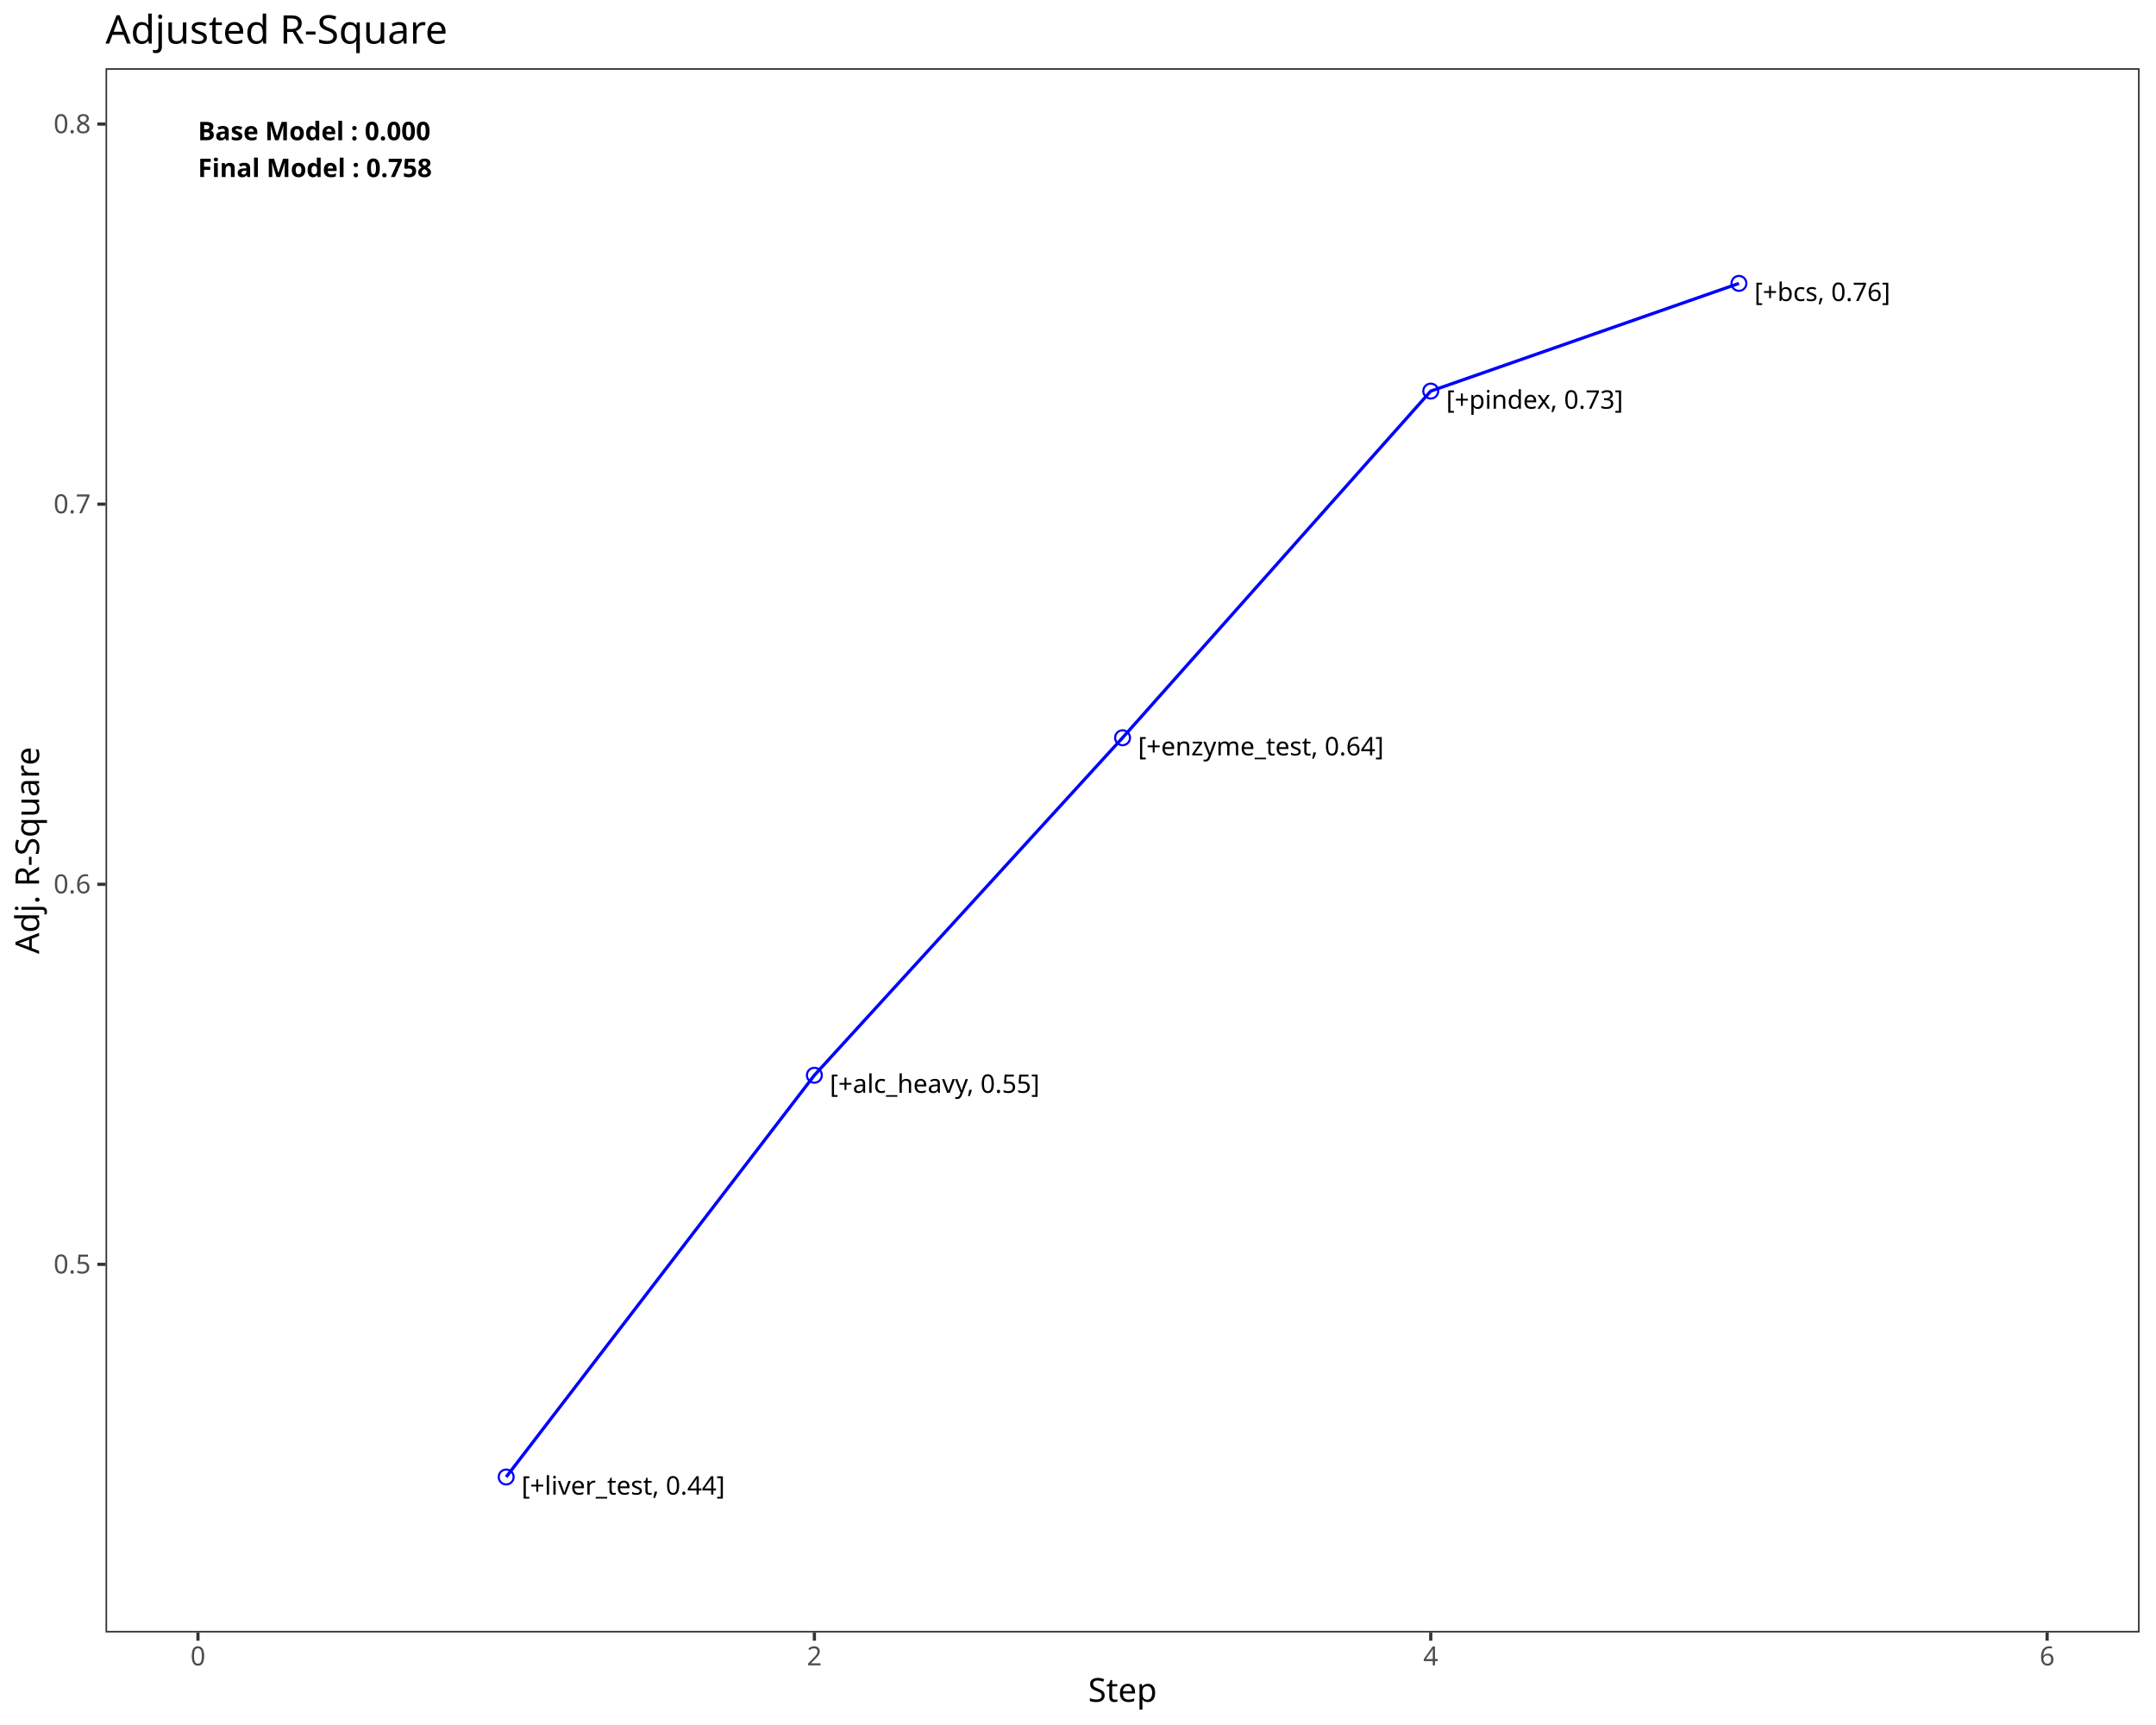
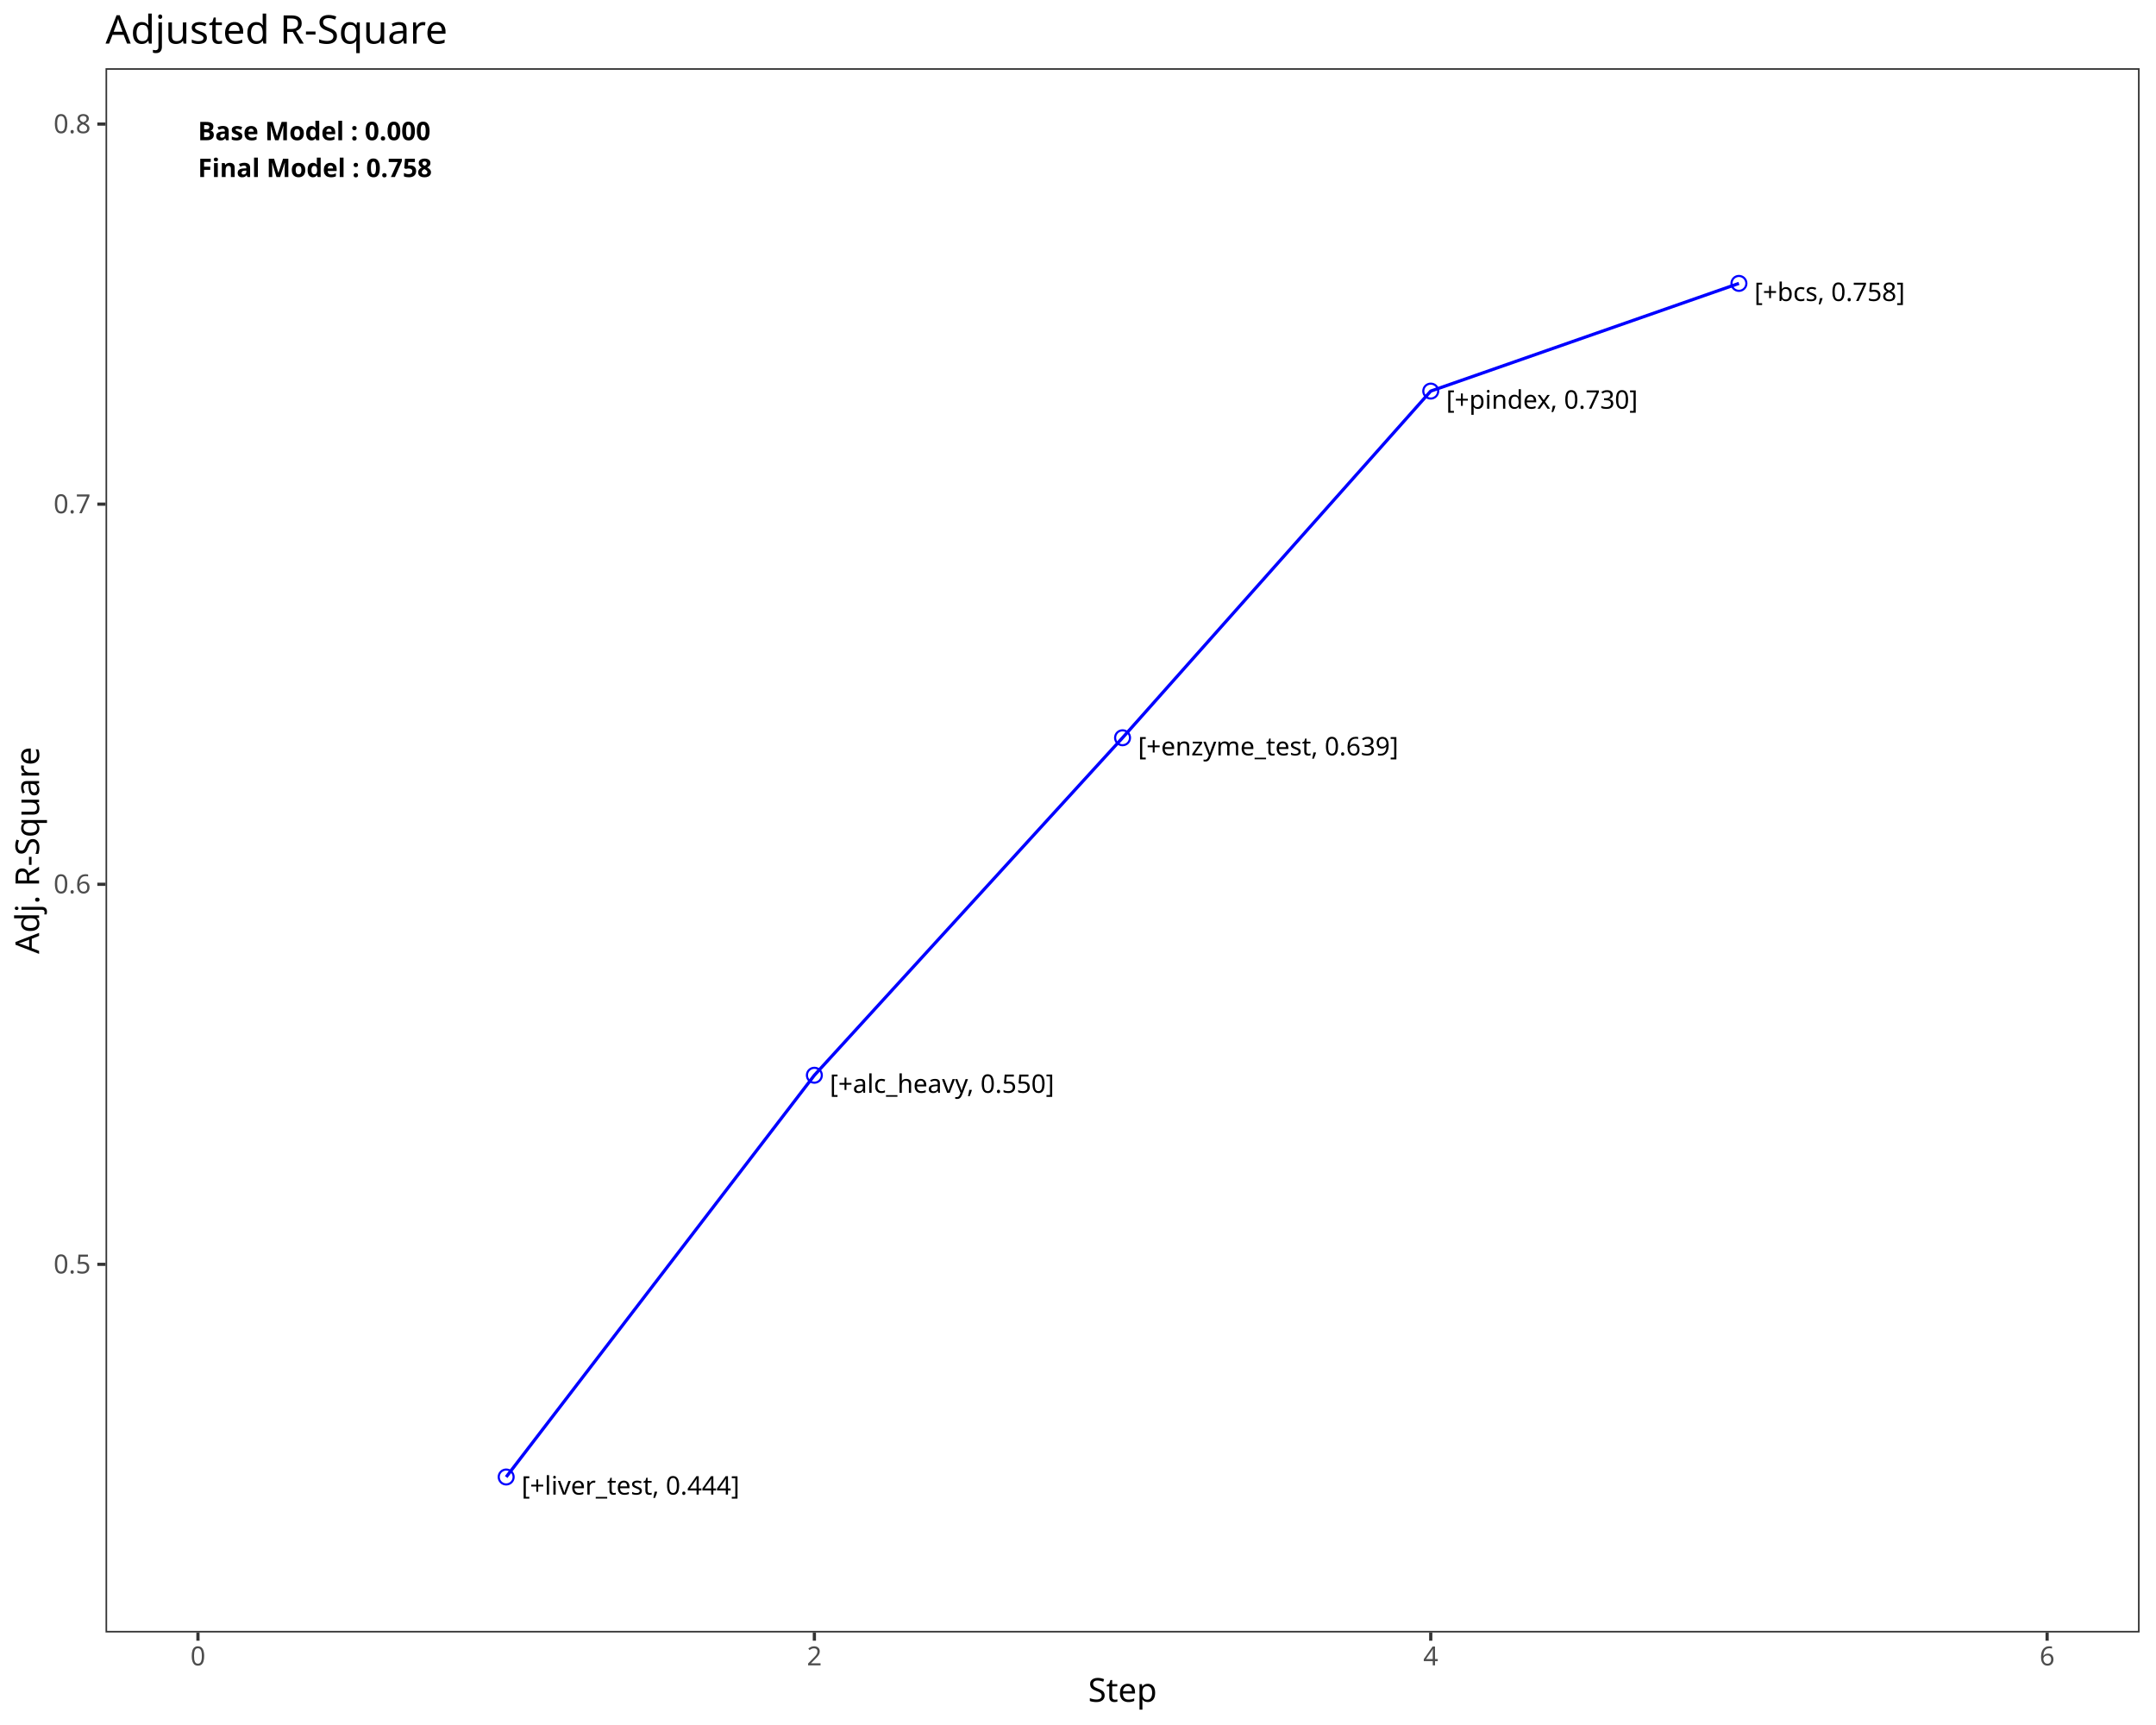
<svg xmlns="http://www.w3.org/2000/svg" class="svglite" data-engine-version="2.0" width="720.00pt" height="576.00pt" viewBox="0 0 720.00 576.00">
  <defs>
    <style type="text/css">
    .svglite line, .svglite polyline, .svglite polygon, .svglite path, .svglite rect, .svglite circle {
      fill: none;
      stroke: #000000;
      stroke-linecap: round;
      stroke-linejoin: round;
      stroke-miterlimit: 10.00;
    }
  </style>
  </defs>
  <rect width="100%" height="100%" style="stroke: none; fill: #FFFFFF;" />
  <defs>
    <clipPath id="cpMC4wMHw3MjAuMDB8MC4wMHw1NzYuMDA=">
      <rect x="0.00" y="0.00" width="720.00" height="576.00" />
    </clipPath>
  </defs>
  <g clip-path="url(#cpMC4wMHw3MjAuMDB8MC4wMHw1NzYuMDA=)">
    <rect x="0.00" y="0.00" width="720.00" height="576.00" style="stroke-width: 1.07; stroke: #FFFFFF; fill: #FFFFFF;" />
  </g>
  <defs>
    <clipPath id="cpMzUuMjR8NzE0LjUyfDIyLjc4fDU0NS4xMQ==">
      <rect x="35.24" y="22.78" width="679.28" height="522.33" />
    </clipPath>
  </defs>
  <g clip-path="url(#cpMzUuMjR8NzE0LjUyfDIyLjc4fDU0NS4xMQ==)">
    <rect x="35.24" y="22.78" width="679.28" height="522.33" style="stroke-width: 1.07; stroke: none; fill: #FFFFFF;" />
    <polyline points="169.04,493.19 271.96,359.04 374.88,246.35 477.80,130.59 580.72,94.63 " style="stroke-width: 1.07; stroke: #0000FF; stroke-linecap: butt;" />
    <circle cx="169.04" cy="493.19" r="2.49" style="stroke-width: 0.71; stroke: #0000FF;" />
    <circle cx="271.96" cy="359.04" r="2.49" style="stroke-width: 0.71; stroke: #0000FF;" />
    <circle cx="374.88" cy="246.35" r="2.49" style="stroke-width: 0.71; stroke: #0000FF;" />
    <circle cx="477.80" cy="130.59" r="2.49" style="stroke-width: 0.71; stroke: #0000FF;" />
    <circle cx="580.72" cy="94.63" r="2.49" style="stroke-width: 0.71; stroke: #0000FF;" />
-     <text x="174.18" y="499.07" style="font-size: 8.54px; font-family: sans;" textLength="65.25px" lengthAdjust="spacingAndGlyphs">[+liver_test, 0.44]</text>
-     <text x="277.10" y="364.91" style="font-size: 8.54px; font-family: sans;" textLength="69.53px" lengthAdjust="spacingAndGlyphs">[+alc_heavy, 0.55]</text>
-     <text x="380.03" y="252.23" style="font-size: 8.54px; font-family: sans;" textLength="79.50px" lengthAdjust="spacingAndGlyphs">[+enzyme_test, 0.64]</text>
-     <text x="482.95" y="136.47" style="font-size: 8.54px; font-family: sans;" textLength="56.24px" lengthAdjust="spacingAndGlyphs">[+pindex, 0.73]</text>
-     <text x="585.87" y="100.51" style="font-size: 8.54px; font-family: sans;" textLength="44.38px" lengthAdjust="spacingAndGlyphs">[+bcs, 0.76]</text>
+     <text x="174.18" y="499.07" style="font-size: 8.54px; font-family: sans;" textLength="70.00px" lengthAdjust="spacingAndGlyphs">[+liver_test, 0.444]</text>
+     <text x="277.10" y="364.91" style="font-size: 8.54px; font-family: sans;" textLength="74.28px" lengthAdjust="spacingAndGlyphs">[+alc_heavy, 0.550]</text>
+     <text x="380.03" y="252.23" style="font-size: 8.54px; font-family: sans;" textLength="84.24px" lengthAdjust="spacingAndGlyphs">[+enzyme_test, 0.639]</text>
+     <text x="482.95" y="136.47" style="font-size: 8.54px; font-family: sans;" textLength="60.99px" lengthAdjust="spacingAndGlyphs">[+pindex, 0.730]</text>
+     <text x="585.87" y="100.51" style="font-size: 8.54px; font-family: sans;" textLength="49.13px" lengthAdjust="spacingAndGlyphs">[+bcs, 0.758]</text>
    <text x="66.11" y="46.82" style="font-size: 8.54px; font-weight: bold; font-family: sans;" textLength="75.93px" lengthAdjust="spacingAndGlyphs">Base Model  : 0.000</text>
    <text x="66.11" y="59.12" style="font-size: 8.54px; font-weight: bold; font-family: sans;" textLength="72.60px" lengthAdjust="spacingAndGlyphs">Final Model : 0.758</text>
    <rect x="35.24" y="22.78" width="679.28" height="522.33" style="stroke-width: 1.07; stroke: #333333;" />
  </g>
  <g clip-path="url(#cpMC4wMHw3MjAuMDB8MC4wMHw1NzYuMDA=)">
    <text x="30.31" y="425.21" text-anchor="end" style="font-size: 8.80px; fill: #4D4D4D; font-family: sans;" textLength="12.23px" lengthAdjust="spacingAndGlyphs">0.5</text>
    <text x="30.31" y="298.29" text-anchor="end" style="font-size: 8.80px; fill: #4D4D4D; font-family: sans;" textLength="12.23px" lengthAdjust="spacingAndGlyphs">0.6</text>
    <text x="30.31" y="171.38" text-anchor="end" style="font-size: 8.80px; fill: #4D4D4D; font-family: sans;" textLength="12.23px" lengthAdjust="spacingAndGlyphs">0.7</text>
    <text x="30.31" y="44.46" text-anchor="end" style="font-size: 8.80px; fill: #4D4D4D; font-family: sans;" textLength="12.23px" lengthAdjust="spacingAndGlyphs">0.8</text>
    <polyline points="32.50,422.18 35.24,422.18 " style="stroke-width: 1.07; stroke: #333333; stroke-linecap: butt;" />
    <polyline points="32.50,295.27 35.24,295.27 " style="stroke-width: 1.07; stroke: #333333; stroke-linecap: butt;" />
    <polyline points="32.50,168.35 35.24,168.35 " style="stroke-width: 1.07; stroke: #333333; stroke-linecap: butt;" />
    <polyline points="32.50,41.43 35.24,41.43 " style="stroke-width: 1.07; stroke: #333333; stroke-linecap: butt;" />
    <polyline points="66.11,547.85 66.11,545.11 " style="stroke-width: 1.07; stroke: #333333; stroke-linecap: butt;" />
    <polyline points="271.96,547.85 271.96,545.11 " style="stroke-width: 1.07; stroke: #333333; stroke-linecap: butt;" />
    <polyline points="477.80,547.85 477.80,545.11 " style="stroke-width: 1.07; stroke: #333333; stroke-linecap: butt;" />
    <polyline points="683.64,547.85 683.64,545.11 " style="stroke-width: 1.07; stroke: #333333; stroke-linecap: butt;" />
    <text x="66.11" y="556.10" text-anchor="middle" style="font-size: 8.80px; fill: #4D4D4D; font-family: sans;" textLength="4.89px" lengthAdjust="spacingAndGlyphs">0</text>
    <text x="271.96" y="556.10" text-anchor="middle" style="font-size: 8.80px; fill: #4D4D4D; font-family: sans;" textLength="4.89px" lengthAdjust="spacingAndGlyphs">2</text>
    <text x="477.80" y="556.10" text-anchor="middle" style="font-size: 8.80px; fill: #4D4D4D; font-family: sans;" textLength="4.89px" lengthAdjust="spacingAndGlyphs">4</text>
    <text x="683.64" y="556.10" text-anchor="middle" style="font-size: 8.80px; fill: #4D4D4D; font-family: sans;" textLength="4.89px" lengthAdjust="spacingAndGlyphs">6</text>
    <text x="374.88" y="568.24" text-anchor="middle" style="font-size: 11.00px; font-family: sans;" textLength="22.63px" lengthAdjust="spacingAndGlyphs">Step</text>
    <text transform="translate(13.05,283.95) rotate(-90)" text-anchor="middle" style="font-size: 11.00px; font-family: sans;" textLength="69.10px" lengthAdjust="spacingAndGlyphs">Adj. R-Square</text>
    <text x="35.24" y="14.56" style="font-size: 13.20px; font-family: sans;" textLength="111.55px" lengthAdjust="spacingAndGlyphs">Adjusted R-Square</text>
  </g>
</svg>
